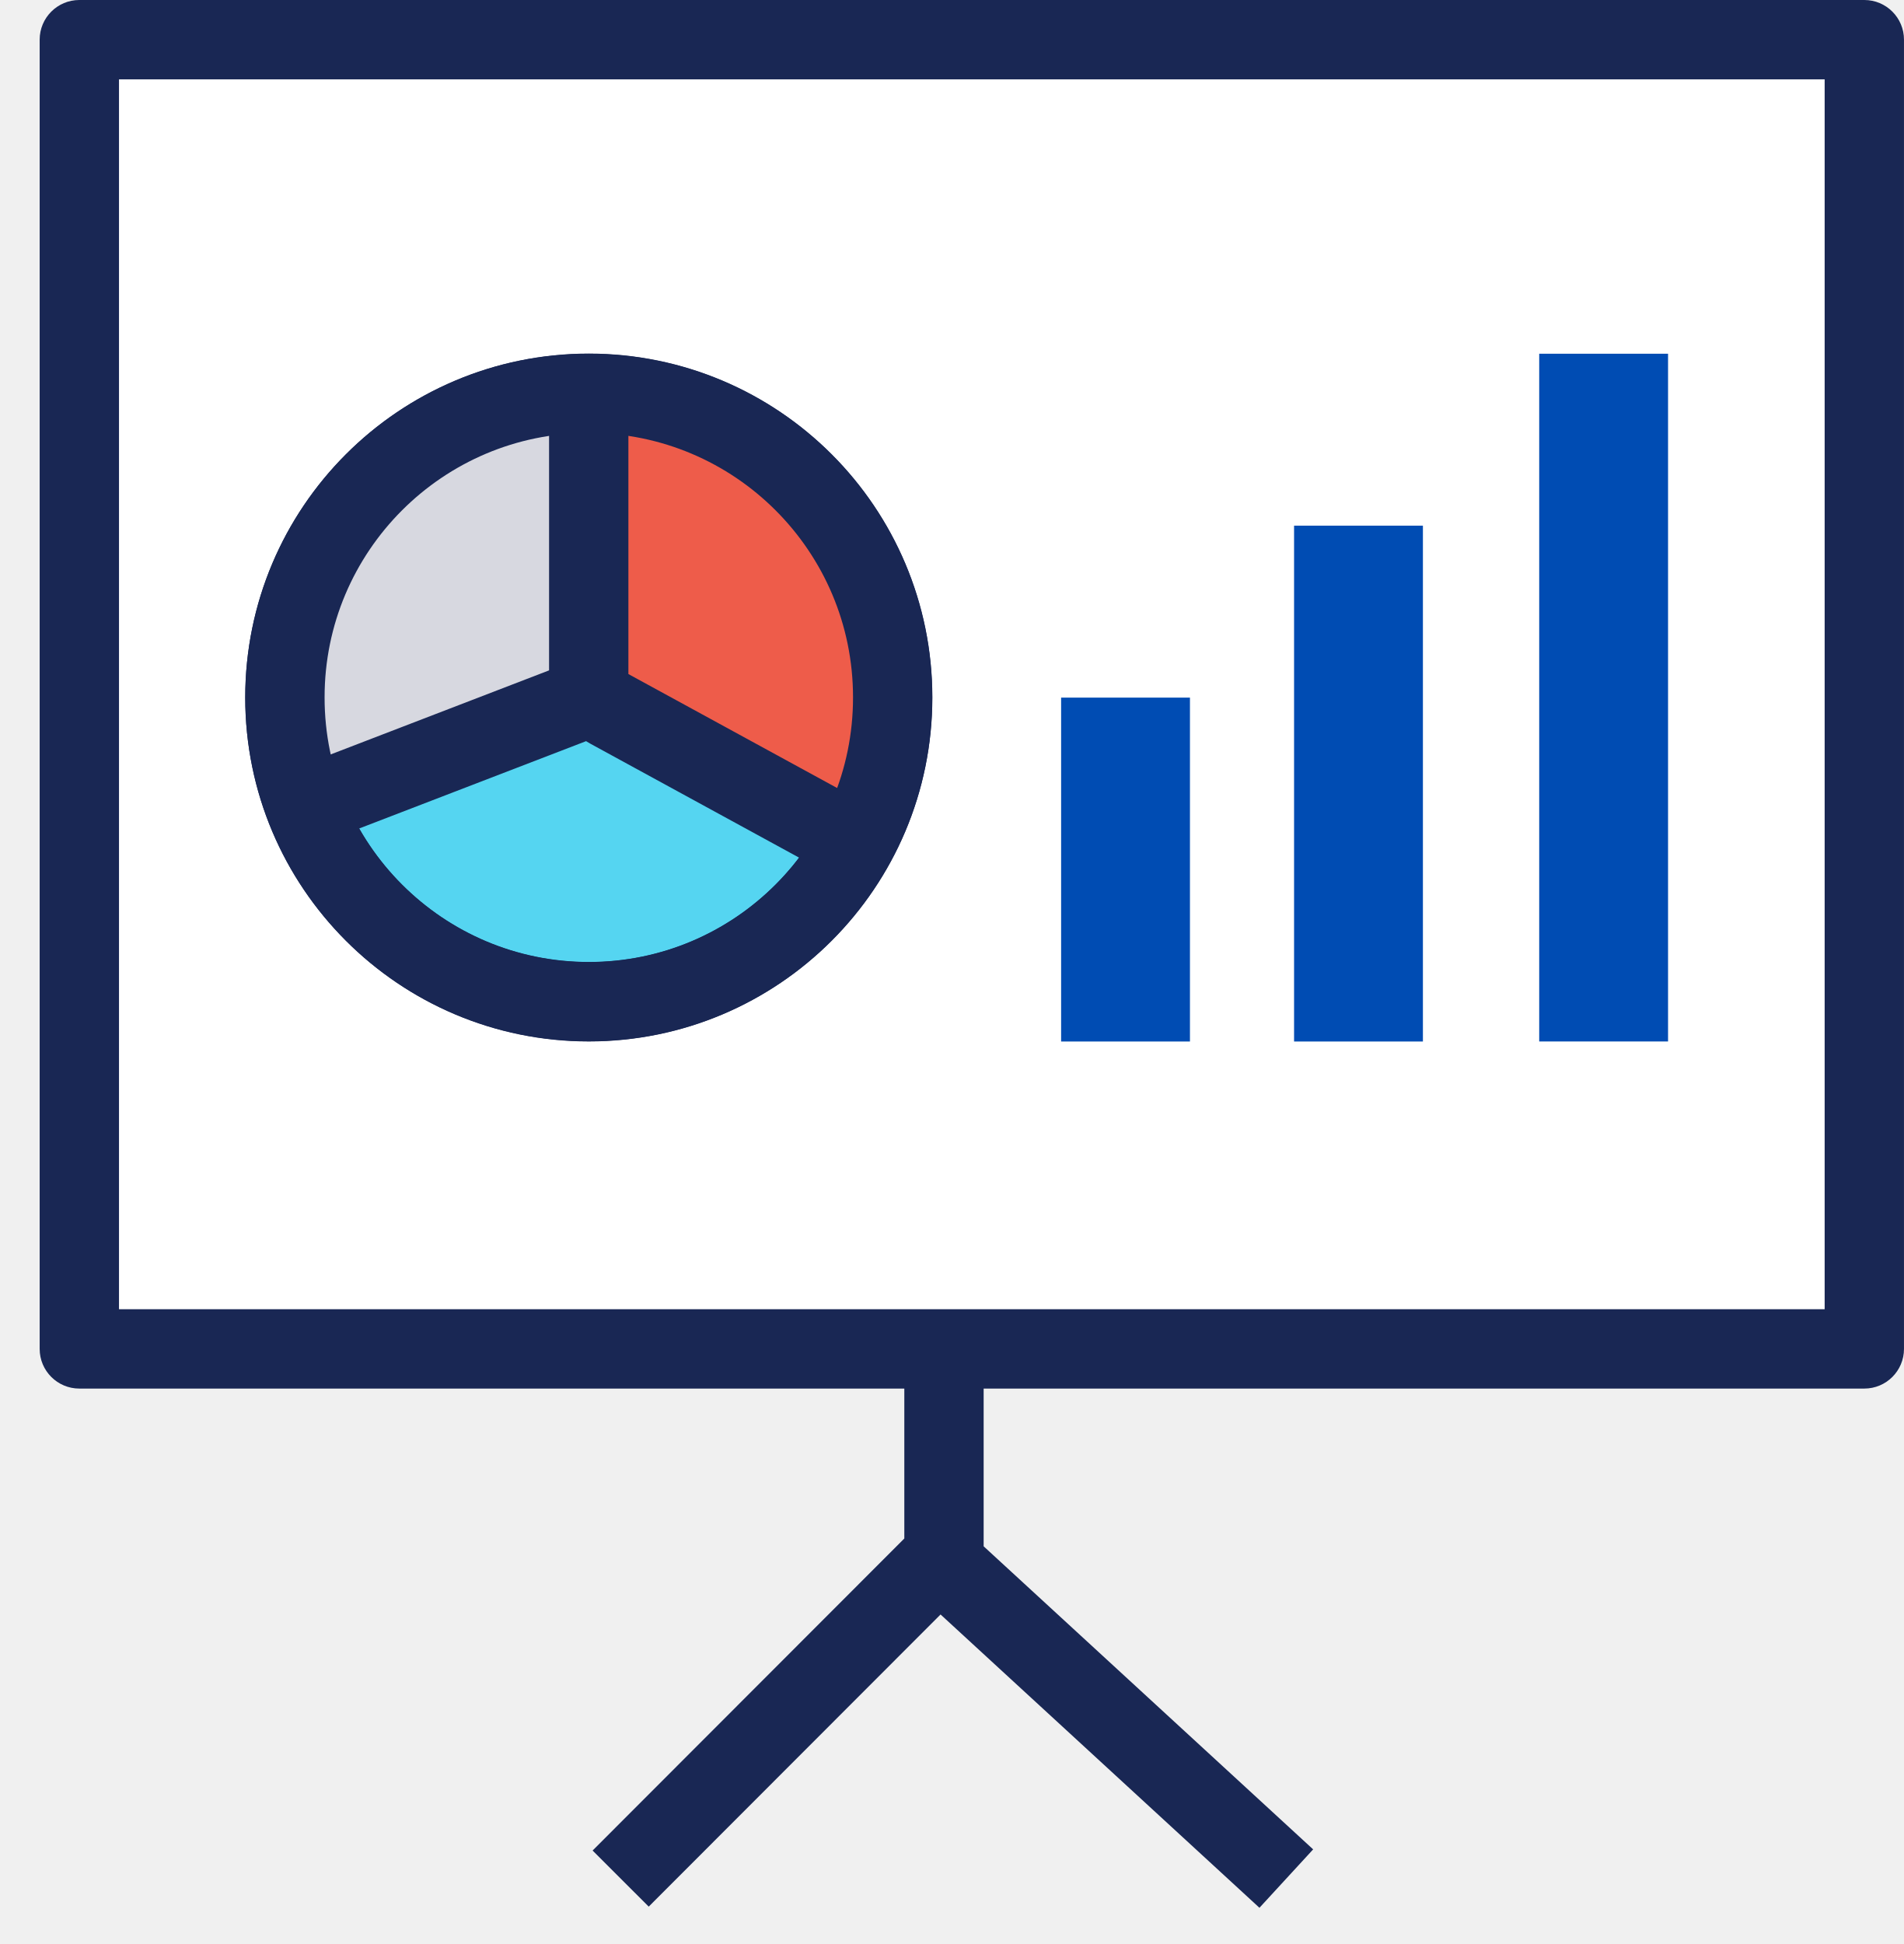
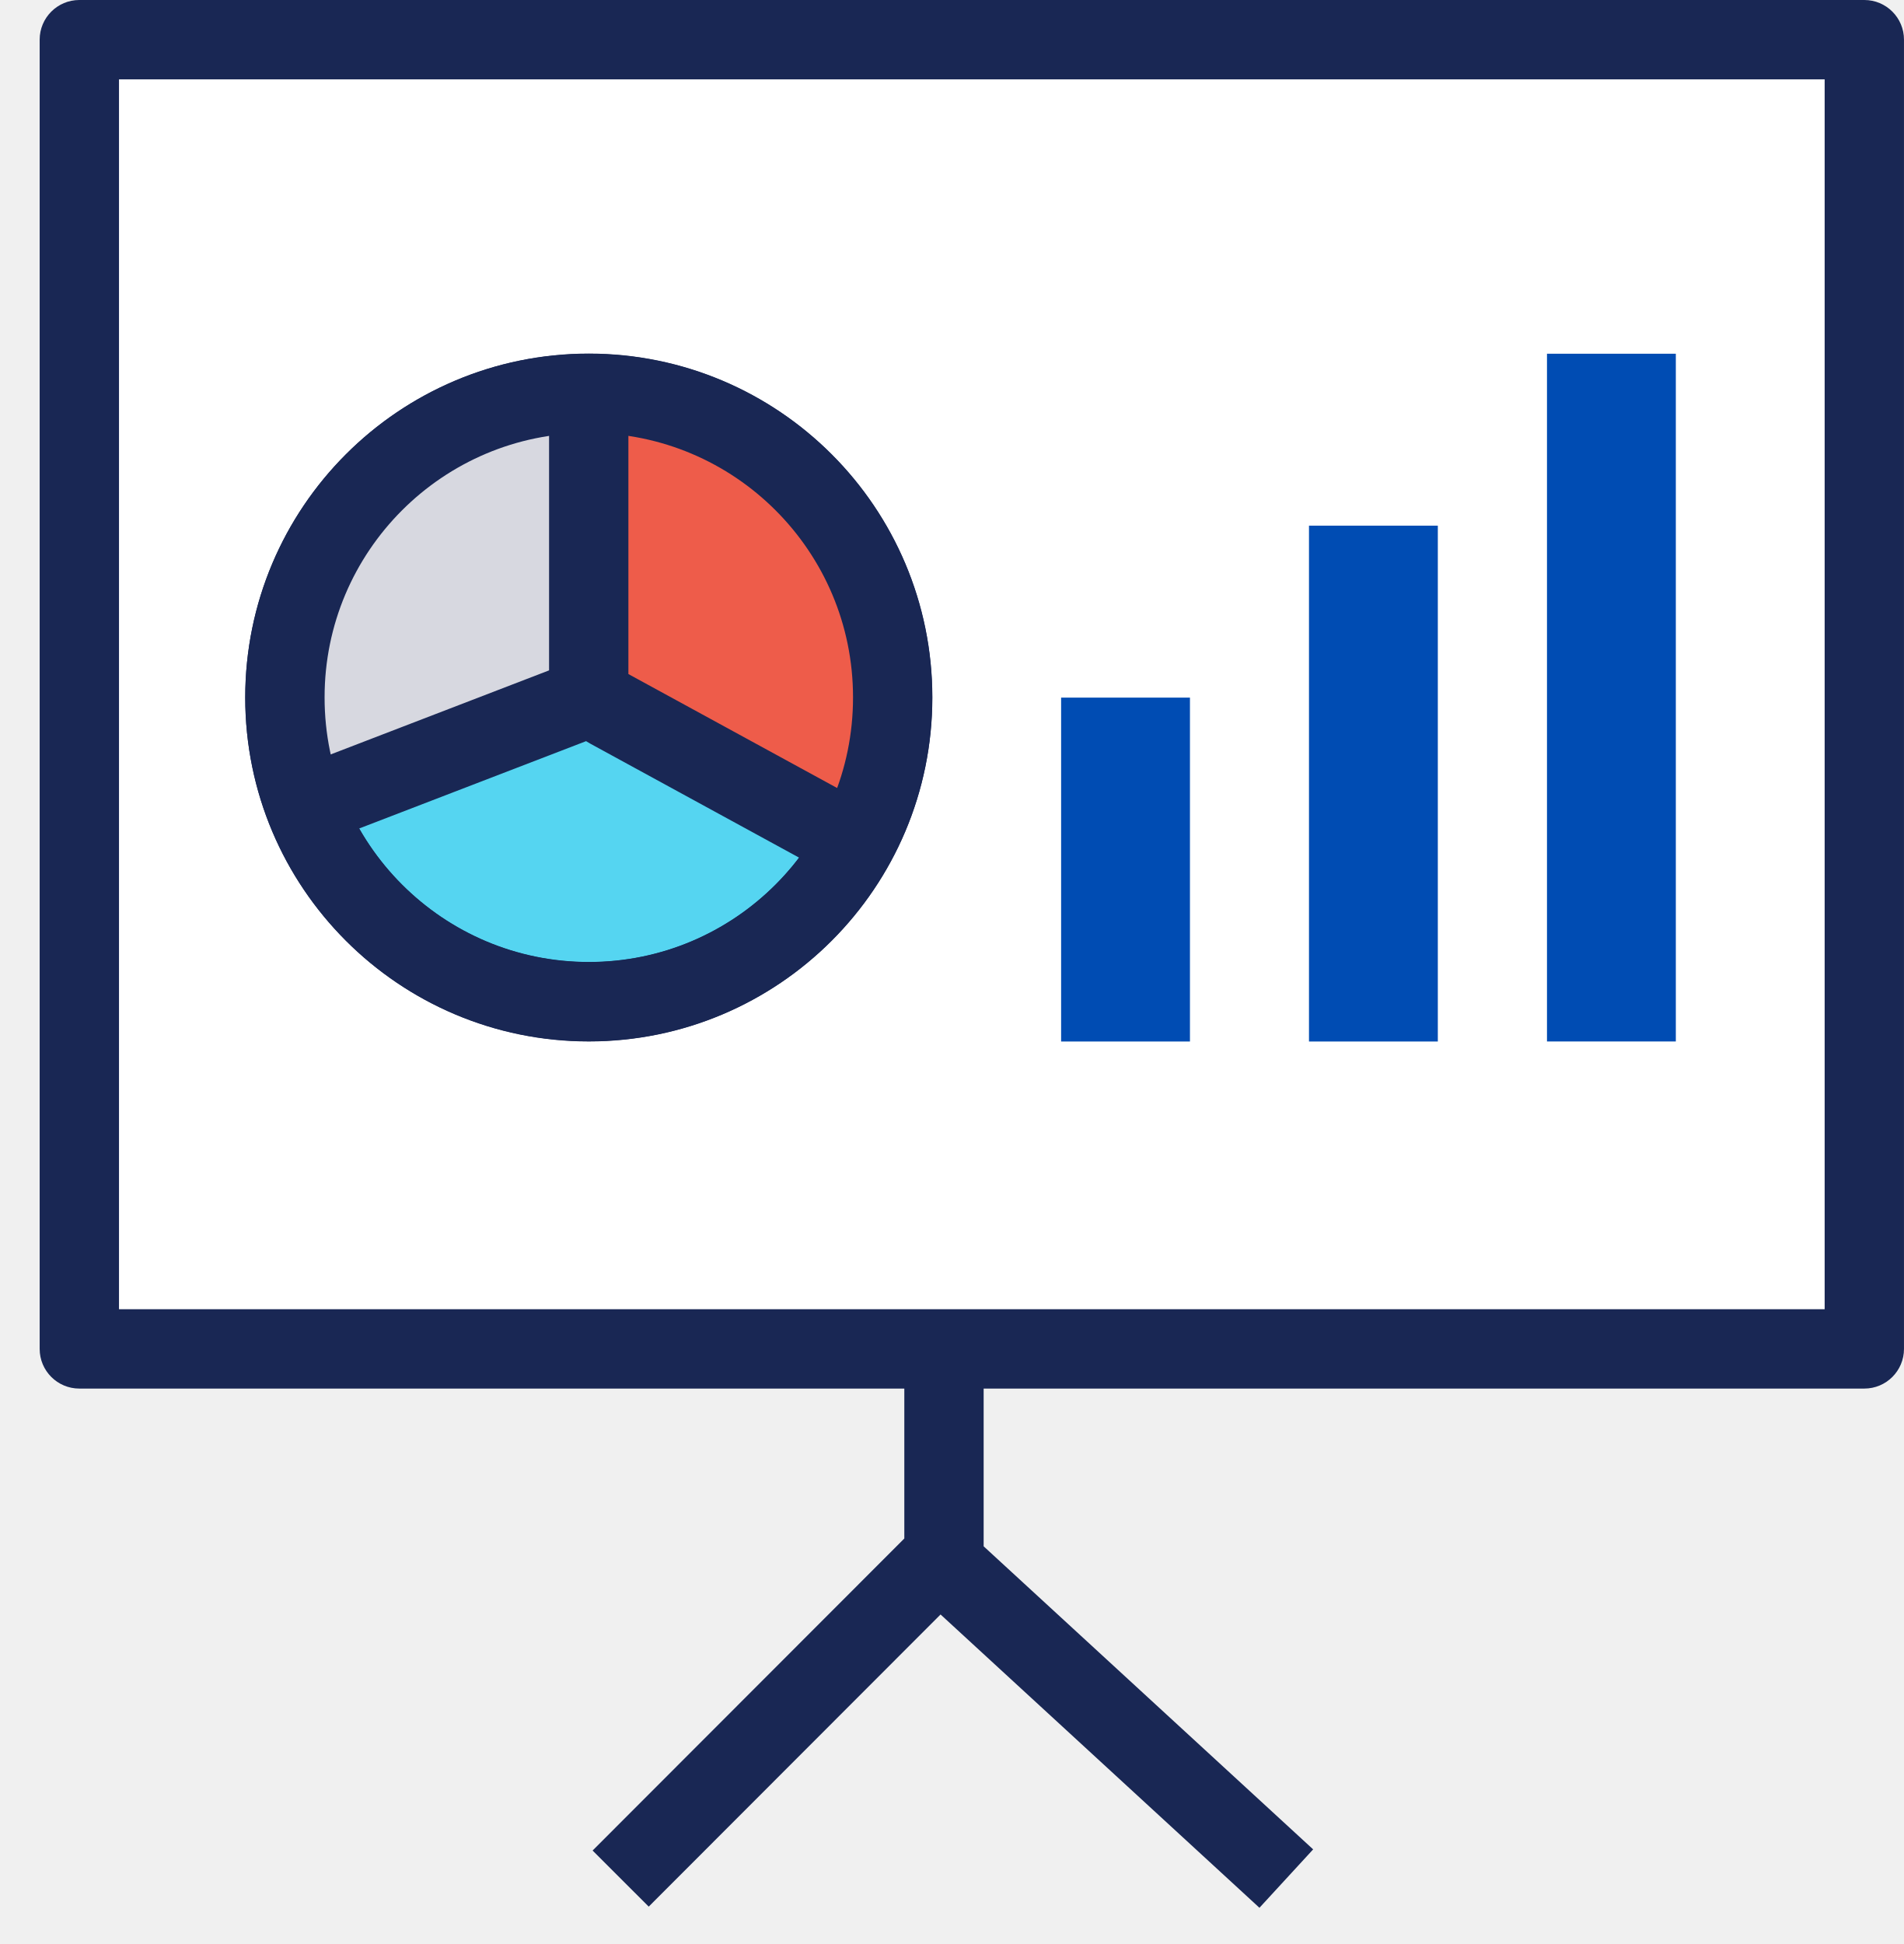
<svg xmlns="http://www.w3.org/2000/svg" width="48" height="49" viewBox="0 0 48 49" fill="none">
  <mask id="a" fill="#fff">
    <rect x="1" width="47" height="35" rx="1" />
  </mask>
  <rect x="1" width="47" height="35" rx="1" fill="#fff" stroke="#192754" stroke-width="4" mask="url(#a)" />
  <path d="M22.503 17.584c0 4.235-3.43 7.667-7.66 7.667s-7.661-3.432-7.661-7.667c0-4.236 3.43-7.668 7.66-7.668s7.661 3.432 7.661 7.668z" fill="#55D5F1" stroke="#192754" stroke-width="2" />
-   <path fill="#004CB3" d="M26.751 17.584h3.248v8.668h-3.248zm5.873-4.334h3.248v13.002h-3.248zm6.18-4.334h3.248v17.335h-3.248z" />
+   <path fill="#004CB3" d="M26.751 17.584h3.248v8.668h-3.248zM33 13.25h3.248v13.002H33zm6-4.334h3.248v17.335H39z" />
  <path d="M22.22 14.343c.945 2.208.621 4.839.306 6.33-.13.62-.82.889-1.369.57l-5.815-3.374a1 1 0 01-.498-.865V9.912c0-.552.451-1.005.992-.895 2.486.508 5.292 2.777 6.384 5.326z" fill="#EE5C4A" />
  <path d="M7.823 15.076c-.939 2.191-.627 4.057-.314 5.059.146.467.652.666 1.113.503l5.91-2.09a1 1 0 00.667-.943v-6.96c0-.553-.452-1.005-.993-.895-2.485.508-5.292 2.776-6.383 5.326z" fill="#D7D8E0" />
  <path d="M22.505 17.58c0 4.235-3.43 7.667-7.66 7.667a7.665 7.665 0 01-7.662-7.668 7.664 7.664 0 017.661-7.667 7.664 7.664 0 017.661 7.667z" stroke="#192754" stroke-width="2" />
  <path d="M14.842 10v6.99a1 1 0 00.521.878l5.434 2.966m-5.955-3.25l-7.037 2.708m15.992 18.902l-8.15 8.157m8.151-12.995v5.059l8.63 7.936" stroke="#192754" stroke-width="2" />
</svg>
